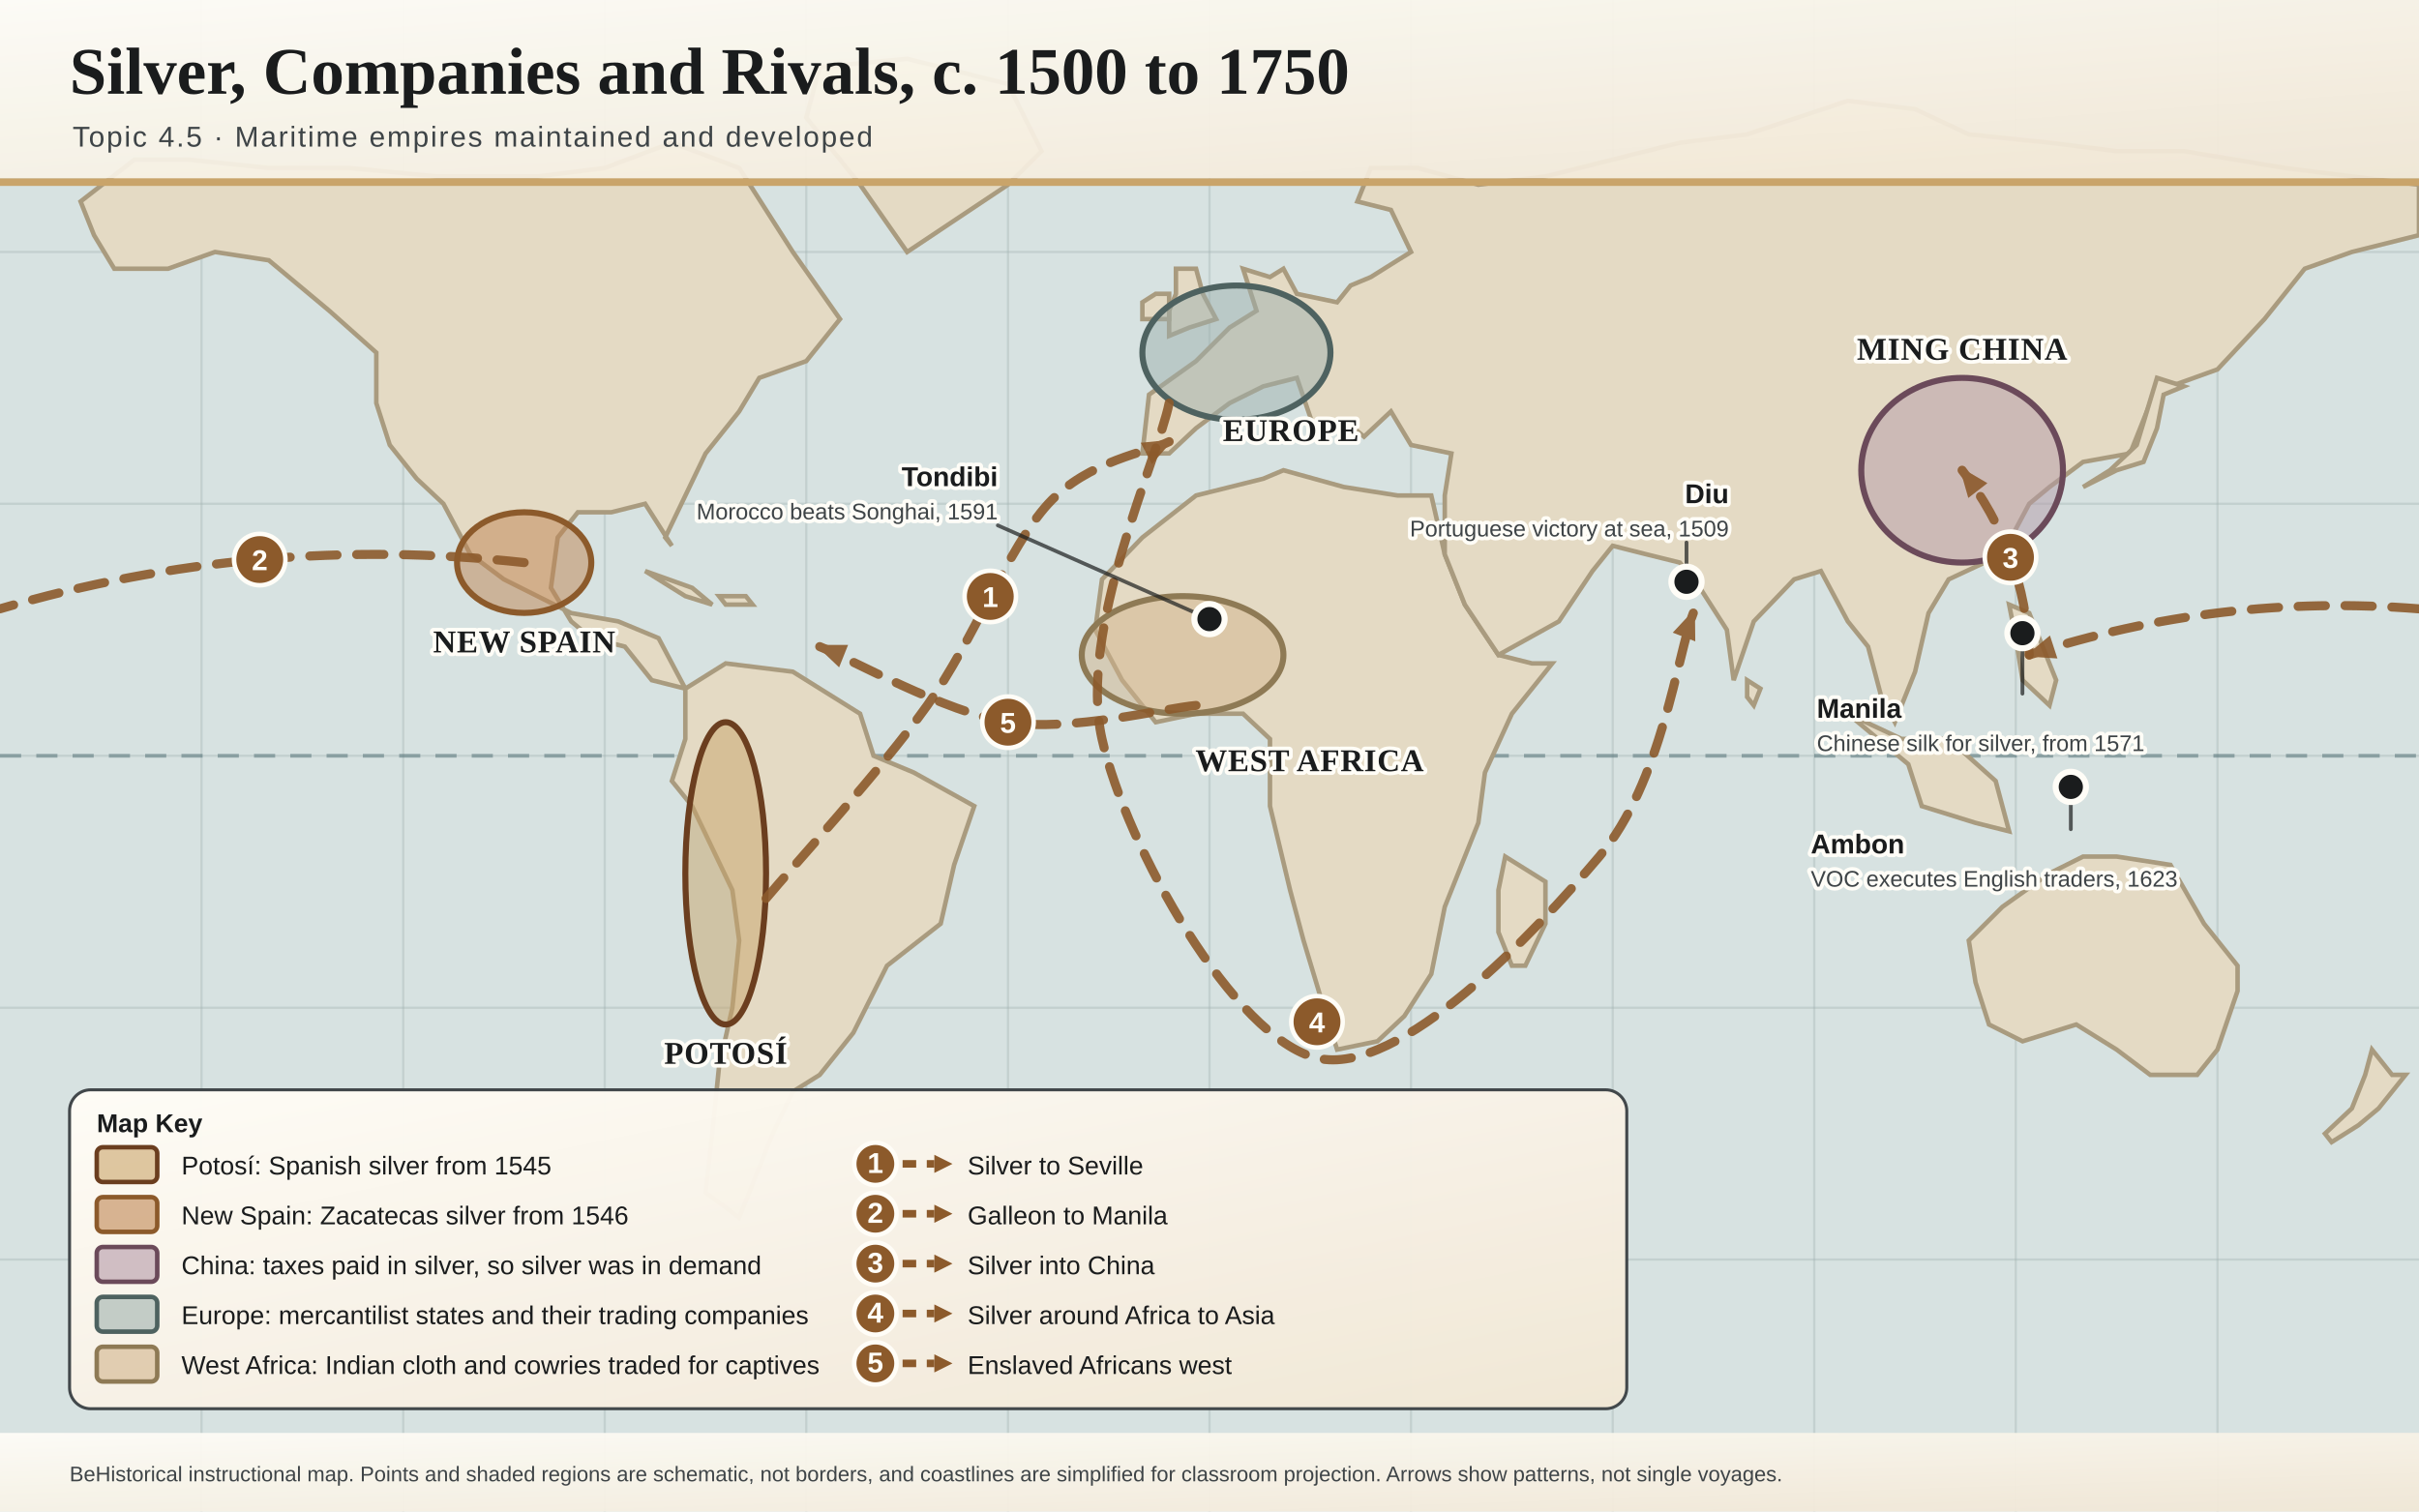
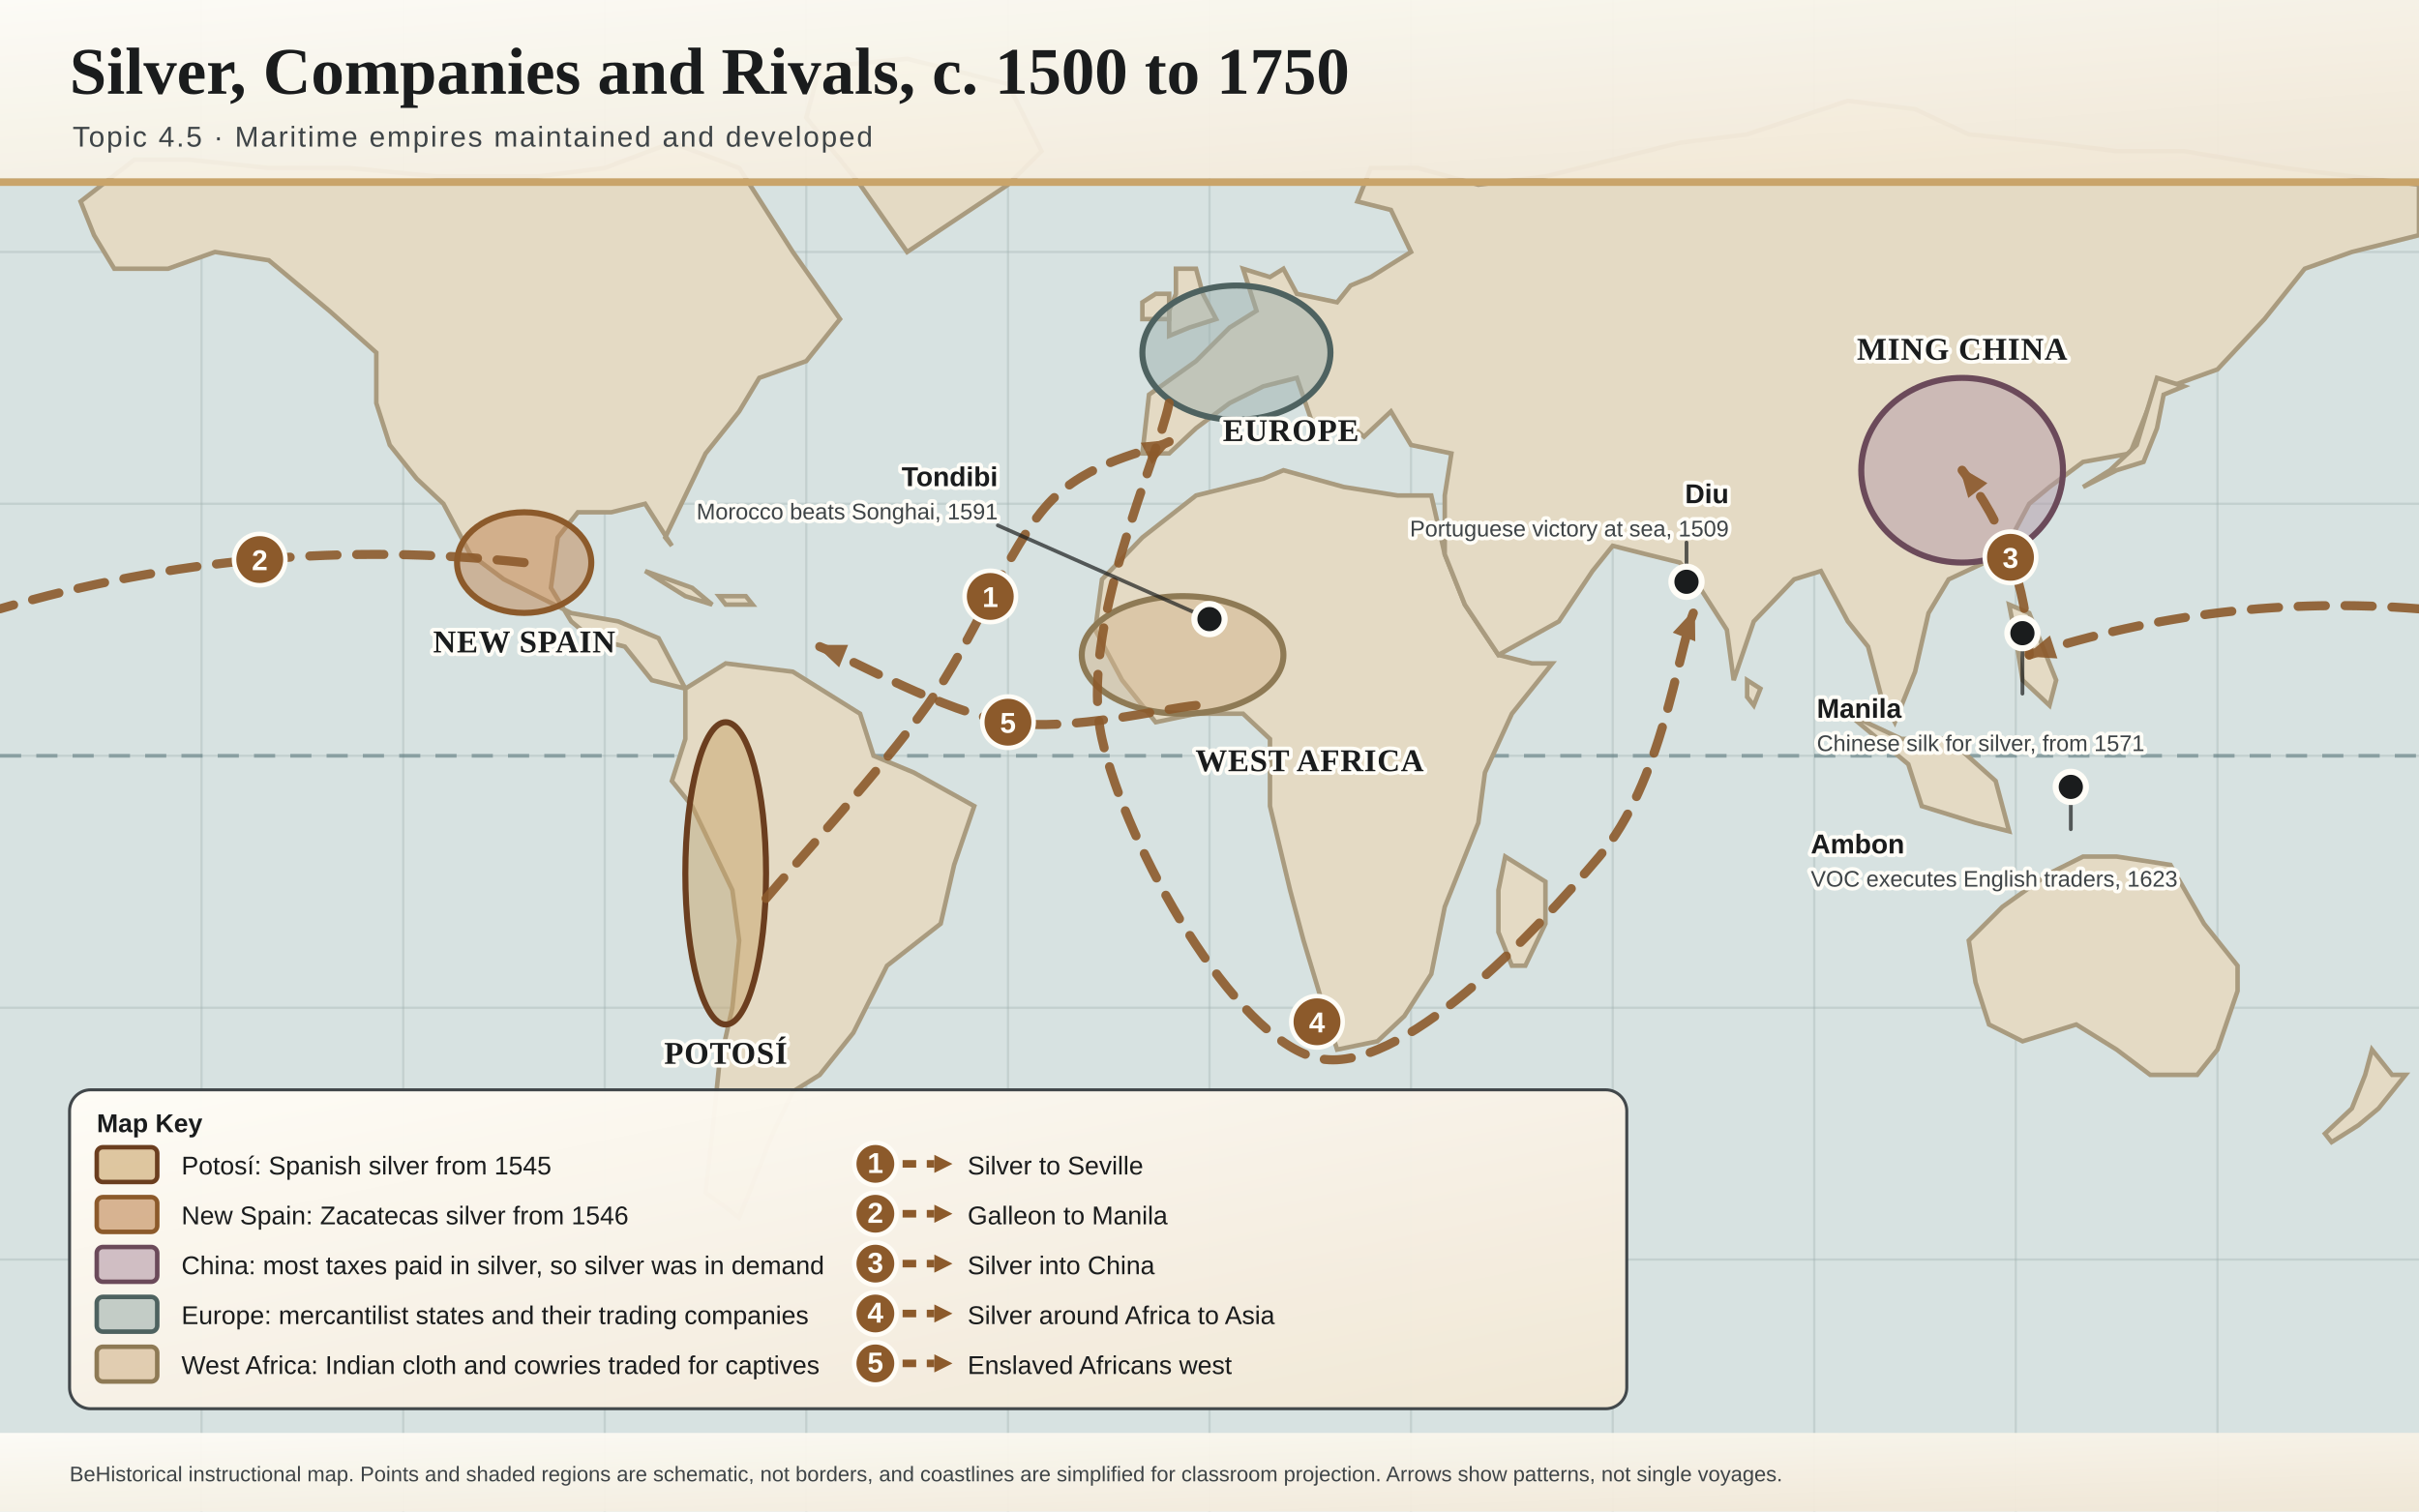
<svg xmlns="http://www.w3.org/2000/svg" width="1600" height="1000" viewBox="0 0 1600 1000" preserveAspectRatio="xMidYMid meet" role="img" aria-labelledby="map-title map-desc">
  <defs>
    <linearGradient id="paper" x1="0" x2="1" y1="0" y2="1">
      <stop offset="0" stop-color="#FFFDF7" />
      <stop offset="1" stop-color="#F1E7D5" />
    </linearGradient>
    <marker id="arrow" markerWidth="20" markerHeight="16" refX="17" refY="8" orient="auto" markerUnits="userSpaceOnUse">
      <path d="M0,0 L20,8 L0,16 Z" fill="#8C5A2B" />
    </marker>
    <style>
      .title{font-family:Georgia,'Times New Roman',serif;font-weight:700;font-size:44px;fill:#1A1C1D}
      .subtitle{font-family:Arial,Helvetica,sans-serif;font-size:19px;fill:#3E4447;letter-spacing:1.2px;text-transform:uppercase}
      .region{font-family:Georgia,'Times New Roman',serif;font-weight:700;font-size:21px;letter-spacing:.5px}
      .place{font-family:Arial,Helvetica,sans-serif;font-weight:700;font-size:18px;fill:#1A1C1D}
      .placenote{font-family:Arial,Helvetica,sans-serif;font-size:15px;fill:#3E4447}
      .small{font-family:Arial,Helvetica,sans-serif;font-size:17px;fill:#1A1C1D}
      .tiny{font-family:Arial,Helvetica,sans-serif;font-size:14px;fill:#3E4447}
      .badgenum{font-family:Arial,Helvetica,sans-serif;font-weight:700;font-size:19px;fill:#FFFDF7}
      .badge{fill:#8C5A2B;stroke:#FFFDF7;stroke-width:3}
      .halo{paint-order:stroke;stroke:#FFFDF7;stroke-width:5;stroke-linejoin:round}
      .city{fill:#1A1C1D;stroke:#FFFDF7;stroke-width:4}
      .leader{stroke:#1A1C1D;stroke-width:2.5;stroke-linecap:round;opacity:.7}
      .flow{fill:none;stroke:#8C5A2B;stroke-width:6;stroke-linecap:round;opacity:.9}
      #land path{fill:#E4DAC4;stroke:#A99B7F;stroke-width:3}
      #graticule line{stroke:#9FB0AE;stroke-width:1.5;opacity:.35}
    </style>
  </defs>
  <rect width="1600" height="1000" fill="#D7E2E1" />
  <g id="graticule">
    <line x1="133.3" y1="0" x2="133.3" y2="1000" />
    <line x1="266.7" y1="0" x2="266.7" y2="1000" />
    <line x1="400.0" y1="0" x2="400.0" y2="1000" />
    <line x1="533.3" y1="0" x2="533.3" y2="1000" />
    <line x1="666.7" y1="0" x2="666.7" y2="1000" />
    <line x1="800.0" y1="0" x2="800.0" y2="1000" />
    <line x1="933.3" y1="0" x2="933.3" y2="1000" />
    <line x1="1066.7" y1="0" x2="1066.7" y2="1000" />
    <line x1="1200.0" y1="0" x2="1200.0" y2="1000" />
    <line x1="1333.3" y1="0" x2="1333.3" y2="1000" />
    <line x1="1466.7" y1="0" x2="1466.7" y2="1000" />
    <line x1="0" y1="833.3" x2="1600" y2="833.3" />
    <line x1="0" y1="666.7" x2="1600" y2="666.7" />
    <line x1="0" y1="500.0" x2="1600" y2="500.0" />
    <line x1="0" y1="333.3" x2="1600" y2="333.3" />
    <line x1="0" y1="166.7" x2="1600" y2="166.7" />
  </g>
  <line x1="0" y1="500.0" x2="1600" y2="500.0" stroke="#4E6B72" stroke-width="2.5" stroke-dasharray="14 10" opacity=".5" />
  <g id="land">
    <path id="land-greenland" d="M600.0,166.7 L666.7,122.2 L688.9,100.0 L666.7,55.6 L600.0,38.9 L542.2,44.4 L533.3,77.8 L568.9,122.2 L600.0,166.7 Z" />
    <path id="land-northAmerica" d="M53.3,133.3 L88.9,105.6 L124.4,105.6 L177.8,111.1 L231.1,111.1 L288.9,116.7 L355.6,116.7 L400.0,111.1 L444.4,94.4 L488.9,111.1 L524.4,166.7 L555.6,211.1 L533.3,238.9 L502.2,250.0 L488.9,272.2 L466.7,300.0 L440.0,355.6 L444.4,361.1 L426.7,333.3 L404.4,338.9 L382.2,338.9 L368.9,355.6 L364.4,388.9 L377.8,411.1 L391.1,422.2 L413.3,427.8 L431.1,450.0 L453.3,455.6 L435.6,422.2 L408.9,411.1 L377.8,405.6 L333.3,383.3 L311.1,366.7 L293.3,333.3 L275.6,316.7 L257.8,294.4 L248.9,266.7 L248.9,233.3 L217.8,205.6 L177.8,172.2 L142.2,166.7 L111.1,177.8 L75.6,177.8 L62.2,155.6 L53.3,133.3 Z" />
    <path id="land-southAmerica" d="M453.3,455.6 L480.0,438.9 L524.4,444.4 L568.9,472.2 L577.8,500.0 L604.4,511.1 L644.4,533.3 L631.1,572.2 L622.2,611.1 L586.7,638.9 L564.4,683.3 L542.2,711.1 L524.4,722.2 L511.1,750.0 L497.8,783.3 L488.9,805.6 L466.7,788.9 L471.1,750.0 L475.6,705.6 L484.4,666.7 L488.9,622.2 L484.4,588.9 L457.8,533.3 L444.4,516.7 L453.3,488.9 L453.3,455.6 Z" />
    <path id="land-africa" d="M724.4,416.7 L728.9,383.3 L755.6,355.6 L791.1,327.8 L835.6,316.7 L848.9,311.1 L888.9,322.2 L924.4,327.8 L946.7,327.8 L955.6,366.7 L968.9,400.0 L991.1,433.3 L1013.3,438.9 L1026.7,438.9 L1000.0,472.2 L982.2,511.1 L977.8,544.4 L955.6,600.0 L946.7,644.4 L928.9,672.2 L911.1,688.9 L884.4,694.4 L875.6,666.7 L862.2,622.2 L853.3,588.9 L840.0,533.3 L840.0,488.9 L822.2,472.2 L791.1,472.2 L764.4,477.8 L742.2,450.0 L724.4,416.7 Z" />
    <path id="land-eurasia" d="M755.6,300.0 L760.0,261.1 L791.1,238.9 L813.3,216.7 L831.1,205.6 L822.2,177.8 L840.0,183.3 L848.9,177.8 L857.8,194.4 L884.4,200.0 L893.3,188.9 L906.7,183.3 L924.4,172.2 L933.3,166.7 L920.0,138.9 L897.8,133.3 L906.7,111.1 L937.8,111.1 L977.8,122.2 L1022.2,116.7 L1066.7,105.6 L1111.1,94.4 L1155.6,88.9 L1222.2,66.7 L1266.7,72.2 L1302.2,88.9 L1355.6,94.4 L1400.0,100.0 L1444.4,100.0 L1511.1,111.1 L1555.6,116.7 L1600.0,122.2 L1600.0,155.6 L1555.6,166.7 L1524.4,177.8 L1497.8,211.1 L1466.7,244.4 L1435.6,255.6 L1422.2,266.7 L1408.9,300.0 L1377.8,305.6 L1355.6,322.2 L1342.2,333.3 L1324.4,366.7 L1288.9,383.3 L1275.6,405.6 L1266.7,444.4 L1253.3,477.8 L1244.4,461.1 L1235.6,427.8 L1222.2,411.1 L1204.4,377.8 L1186.7,383.3 L1160.0,411.1 L1146.7,450.0 L1142.2,416.7 L1124.4,388.9 L1111.1,372.2 L1088.9,366.7 L1066.7,361.1 L1053.3,377.8 L1031.1,411.1 L991.1,433.3 L968.9,400.0 L955.6,366.7 L955.6,327.8 L960.0,300.0 L933.3,294.4 L920.0,272.2 L902.2,288.9 L888.9,277.8 L871.1,288.9 L857.8,250.0 L835.6,255.6 L813.3,266.7 L791.1,283.3 L773.3,300.0 L755.6,300.0 Z" />
    <path id="land-britain" d="M773.3,222.2 L786.7,216.7 L804.4,211.1 L795.6,194.4 L791.1,177.8 L777.8,177.8 L777.8,194.4 L773.3,205.6 L773.3,222.2 Z" />
    <path id="land-ireland" d="M755.6,211.1 L773.3,211.1 L773.3,194.4 L764.4,194.4 L755.6,200.0 L755.6,211.1 Z" />
    <path id="land-japan" d="M1377.8,322.2 L1400.0,311.1 L1417.8,305.6 L1426.7,283.3 L1431.1,261.1 L1444.4,255.6 L1426.7,250.0 L1413.3,294.4 L1395.6,311.1 L1377.8,322.2 Z" />
    <path id="land-indonesia" d="M1222.2,472.2 L1262.2,505.6 L1271.1,533.3 L1306.7,544.4 L1328.9,550.0 L1320.0,516.7 L1288.9,488.9 L1257.8,488.9 L1222.2,472.2 Z" />
    <path id="land-philippines" d="M1328.9,400.0 L1342.2,405.6 L1351.1,427.8 L1360.0,450.0 L1355.6,466.7 L1337.8,450.0 L1333.3,422.2 L1328.9,400.0 Z" />
    <path id="land-australia" d="M1302.2,622.2 L1306.7,650.0 L1315.6,677.8 L1337.8,688.9 L1373.3,677.8 L1400.0,694.4 L1422.2,711.1 L1453.3,711.1 L1466.7,694.4 L1480.0,655.6 L1480.0,638.9 L1457.8,611.1 L1435.6,572.2 L1400.0,566.7 L1377.8,566.7 L1355.6,577.8 L1324.4,600.0 L1302.2,622.2 Z" />
    <path id="land-newZealand" d="M1568.9,694.4 L1582.2,711.1 L1591.1,711.1 L1573.3,733.3 L1560.0,744.4 L1542.2,755.6 L1537.8,750.0 L1555.6,733.3 L1564.4,711.1 L1568.9,694.4 Z" />
    <path id="land-madagascar" d="M995.6,566.7 L1022.2,583.3 L1022.2,611.1 L1008.9,638.9 L1000.0,638.9 L991.1,616.7 L991.1,588.9 L995.6,566.7 Z" />
    <path id="land-cuba" d="M426.7,377.8 L457.8,388.9 L471.1,400.0 L453.3,394.4 L426.7,377.8 Z" />
    <path id="land-hispaniola" d="M475.6,394.4 L493.3,394.4 L497.8,400.0 L480.0,400.0 L475.6,394.4 Z" />
    <path id="land-sriLanka" d="M1155.6,450.0 L1164.4,455.6 L1160.0,466.7 L1155.6,461.1 L1155.6,450.0 Z" />
  </g>
  <g id="highlights">
    <ellipse cx="480.0" cy="577.8" rx="26.7" ry="100.0" fill="#C9A46A" fill-opacity="0.5" stroke="#6B3E1F" stroke-width="4" />
    <ellipse cx="346.7" cy="372.2" rx="44.4" ry="33.3" fill="#C08552" fill-opacity="0.5" stroke="#8C5A2B" stroke-width="4" />
    <ellipse cx="1297.8" cy="311.1" rx="66.7" ry="61.1" fill="#B49AA8" fill-opacity="0.5" stroke="#6B4A5A" stroke-width="4" />
    <ellipse cx="817.8" cy="233.3" rx="62.2" ry="44.4" fill="#9FB0AE" fill-opacity="0.5" stroke="#4E6260" stroke-width="4" />
    <ellipse cx="782.2" cy="433.3" rx="66.7" ry="38.9" fill="#D2B48C" fill-opacity="0.5" stroke="#8E7A55" stroke-width="4" />
  </g>
  <g id="flows">
    <path class="flow" d="M506.7,594.4 C524.4,573.1 582.2,510.2 613.3,466.7 C644.4,423.1 666.7,362.4 693.3,333.3 C720.0,304.3 760.0,299.1 773.3,292.2" stroke-dasharray="18 13" marker-end="url(#arrow)" />
    <circle class="badge" cx="655.0" cy="394.6" r="17" />
    <text class="badgenum" x="655.0" y="401.6" text-anchor="middle">1</text>
    <path class="flow" d="M346.7,372.2 Q170.3,352.8 0.0,402.8 M1600.0,402.8 Q1468.1,392.3 1342.2,433.3" stroke-dasharray="18 13" marker-end="url(#arrow)" />
    <circle class="badge" cx="171.8" cy="370.2" r="17" />
    <text class="badgenum" x="171.8" y="377.2" text-anchor="middle">2</text>
    <path class="flow" d="M1342.2,433.3 Q1339.6,365.1 1297.8,311.1" stroke-dasharray="18 13" marker-end="url(#arrow)" />
    <circle class="badge" cx="1329.8" cy="368.7" r="17" />
    <text class="badgenum" x="1329.8" y="375.7" text-anchor="middle">3</text>
    <path class="flow" d="M773.3,266.7 C765.9,303.7 712.6,416.7 728.9,488.9 C745.2,561.1 816.3,687.0 871.1,700.0 C925.9,713.0 1016.3,615.7 1057.8,566.7 C1099.3,517.6 1109.6,432.4 1120.0,405.6" stroke-dasharray="18 13" marker-end="url(#arrow)" />
    <circle class="badge" cx="871.1" cy="676.0" r="17" />
    <text class="badgenum" x="871.1" y="683.0" text-anchor="middle">4</text>
    <path class="flow" d="M791.1,466.7 C770.4,468.5 708.1,484.3 666.7,477.8 C625.2,471.3 563.0,436.1 542.2,427.8" stroke-dasharray="18 13" marker-end="url(#arrow)" />
    <circle class="badge" cx="666.7" cy="477.8" r="17" />
    <text class="badgenum" x="666.7" y="484.8" text-anchor="middle">5</text>
  </g>
  <g id="region-labels">
    <text class="region halo" x="480.0" y="703.8" text-anchor="middle" fill="#1A1C1D">
      <tspan x="480.0" dy="0">POTOSÍ</tspan>
    </text>
    <text class="region halo" x="346.7" y="431.6" text-anchor="middle" fill="#1A1C1D">
      <tspan x="346.7" dy="0">NEW SPAIN</tspan>
    </text>
    <text class="region halo" x="1297.8" y="238.0" text-anchor="middle" fill="#1A1C1D">
      <tspan x="1297.8" dy="0">MING CHINA</tspan>
    </text>
    <text class="region halo" x="853.8" y="291.8" text-anchor="middle" fill="#1A1C1D">
      <tspan x="853.8" dy="0">EUROPE</tspan>
    </text>
    <text class="region halo" x="866.2" y="510.2" text-anchor="middle" fill="#1A1C1D">
      <tspan x="866.2" dy="0">WEST AFRICA</tspan>
    </text>
  </g>
  <g id="places">
    <line class="leader" x1="1115.5" y1="384.9" x2="1115.5" y2="358.9" />
    <circle class="city" cx="1115.5" cy="384.9" r="10" />
    <text class="place halo" x="1143.5" y="332.9" text-anchor="end">Diu</text>
    <text class="placenote halo" x="1143.5" y="354.9" text-anchor="end">Portuguese victory at sea, 1509</text>
    <line class="leader" x1="800.0" y1="409.6" x2="660.0" y2="347.6" />
    <circle class="city" cx="800.0" cy="409.6" r="10" />
    <text class="place halo" x="660.0" y="321.6" text-anchor="end">Tondibi</text>
    <text class="placenote halo" x="660.0" y="343.6" text-anchor="end">Morocco beats Songhai, 1591</text>
    <line class="leader" x1="1369.7" y1="520.6" x2="1369.7" y2="548.6" />
    <circle class="city" cx="1369.7" cy="520.6" r="10" />
    <text class="place halo" x="1197.7" y="564.6" text-anchor="start">Ambon</text>
    <text class="placenote halo" x="1197.7" y="586.6" text-anchor="start">VOC executes English traders, 1623</text>
    <line class="leader" x1="1337.7" y1="418.9" x2="1337.7" y2="458.9" />
    <circle class="city" cx="1337.7" cy="418.9" r="10" />
    <text class="place halo" x="1201.7" y="474.9" text-anchor="start">Manila</text>
    <text class="placenote halo" x="1201.7" y="496.9" text-anchor="start">Chinese silk for silver, from 1571</text>
  </g>
  <g id="titleband">
    <rect x="0" y="0" width="1600" height="118" fill="url(#paper)" opacity=".93" />
    <rect x="0" y="118" width="1600" height="5" fill="#C9A46A" />
    <text class="title" x="46" y="62">Silver, Companies and Rivals, c. 1500 to 1750</text>
    <text class="subtitle" x="48" y="97">Topic 4.5 · Maritime empires maintained and developed</text>
  </g>
  <g id="legend" transform="translate(46,721)">
    <rect x="0" y="0" width="1030" height="211" rx="14" fill="url(#paper)" stroke="#3E4447" stroke-width="2" opacity=".97" />
    <text class="small" x="18" y="28" font-weight="700">Map Key</text>
    <rect x="18" y="38" width="40" height="23" rx="4" fill="#C9A46A" fill-opacity=".6" stroke="#6B3E1F" stroke-width="3" />
    <text class="small" x="74" y="56">Potosí: Spanish silver from 1545</text>
    <rect x="18" y="71" width="40" height="23" rx="4" fill="#C08552" fill-opacity=".6" stroke="#8C5A2B" stroke-width="3" />
    <text class="small" x="74" y="89">New Spain: Zacatecas silver from 1546</text>
    <rect x="18" y="104" width="40" height="23" rx="4" fill="#B49AA8" fill-opacity=".6" stroke="#6B4A5A" stroke-width="3" />
-     <text class="small" x="74" y="122">China: taxes paid in silver, so silver was in demand</text>
+     <text class="small" x="74" y="122">China: most taxes paid in silver, so silver was in demand</text>
    <rect x="18" y="137" width="40" height="23" rx="4" fill="#9FB0AE" fill-opacity=".6" stroke="#4E6260" stroke-width="3" />
    <text class="small" x="74" y="155">Europe: mercantilist states and their trading companies</text>
    <rect x="18" y="170" width="40" height="23" rx="4" fill="#D2B48C" fill-opacity=".6" stroke="#8E7A55" stroke-width="3" />
    <text class="small" x="74" y="188">West Africa: Indian cloth and cowries traded for captives</text>
    <circle class="badge" cx="533" cy="49" r="14" />
    <text class="badgenum" x="533" y="55" text-anchor="middle" font-size="16">1</text>
    <line x1="551" x2="572" y1="49" y2="49" stroke="#8C5A2B" stroke-width="5" stroke-dasharray="9 7" />
    <path d="M572,43 L584,49 L572,55 Z" fill="#8C5A2B" />
    <text class="small" x="594" y="56">Silver to Seville</text>
    <circle class="badge" cx="533" cy="82" r="14" />
    <text class="badgenum" x="533" y="88" text-anchor="middle" font-size="16">2</text>
    <line x1="551" x2="572" y1="82" y2="82" stroke="#8C5A2B" stroke-width="5" stroke-dasharray="9 7" />
    <path d="M572,76 L584,82 L572,88 Z" fill="#8C5A2B" />
    <text class="small" x="594" y="89">Galleon to Manila</text>
    <circle class="badge" cx="533" cy="115" r="14" />
    <text class="badgenum" x="533" y="121" text-anchor="middle" font-size="16">3</text>
    <line x1="551" x2="572" y1="115" y2="115" stroke="#8C5A2B" stroke-width="5" stroke-dasharray="9 7" />
    <path d="M572,109 L584,115 L572,121 Z" fill="#8C5A2B" />
    <text class="small" x="594" y="122">Silver into China</text>
    <circle class="badge" cx="533" cy="148" r="14" />
    <text class="badgenum" x="533" y="154" text-anchor="middle" font-size="16">4</text>
    <line x1="551" x2="572" y1="148" y2="148" stroke="#8C5A2B" stroke-width="5" stroke-dasharray="9 7" />
    <path d="M572,142 L584,148 L572,154 Z" fill="#8C5A2B" />
    <text class="small" x="594" y="155">Silver around Africa to Asia</text>
    <circle class="badge" cx="533" cy="181" r="14" />
    <text class="badgenum" x="533" y="187" text-anchor="middle" font-size="16">5</text>
    <line x1="551" x2="572" y1="181" y2="181" stroke="#8C5A2B" stroke-width="5" stroke-dasharray="9 7" />
    <path d="M572,175 L584,181 L572,187 Z" fill="#8C5A2B" />
    <text class="small" x="594" y="188">Enslaved Africans west</text>
  </g>
  <rect x="0" y="948" width="1600" height="52" fill="url(#paper)" opacity=".93" />
  <text class="tiny" x="46" y="980">BeHistorical instructional map. Points and shaded regions are schematic, not borders, and coastlines are simplified for classroom projection. Arrows show patterns, not single voyages.</text>
</svg>
